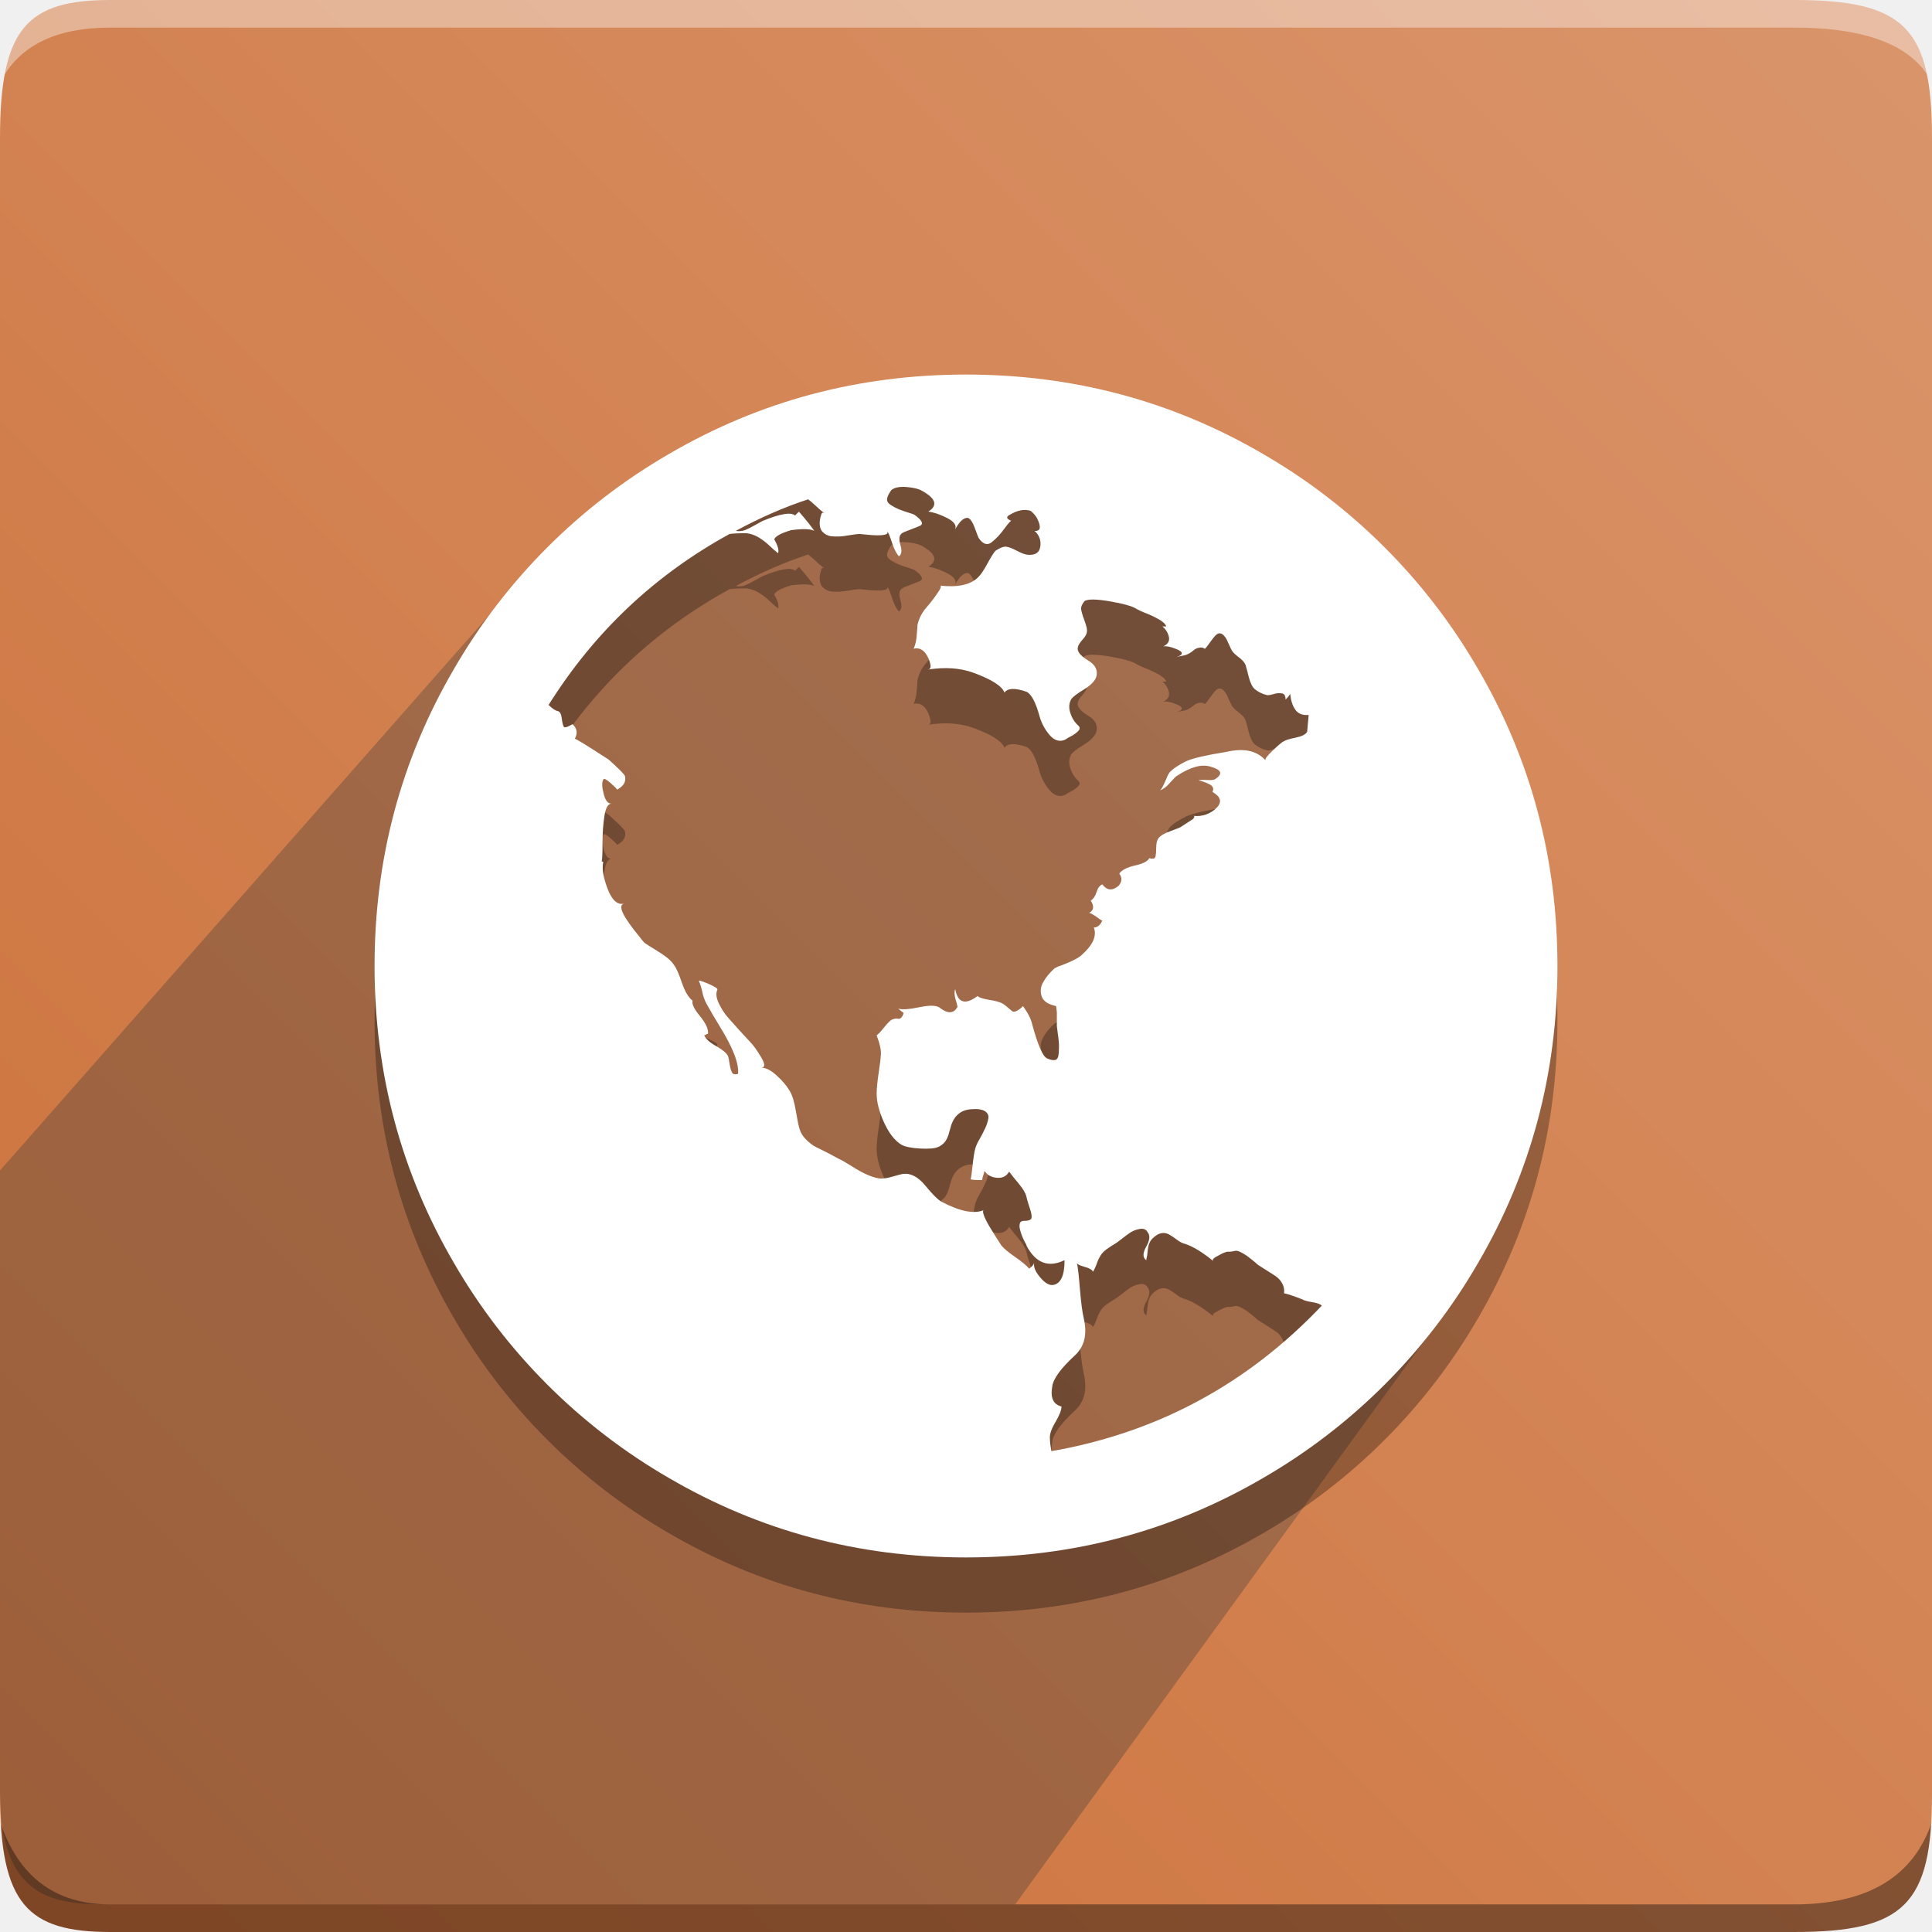
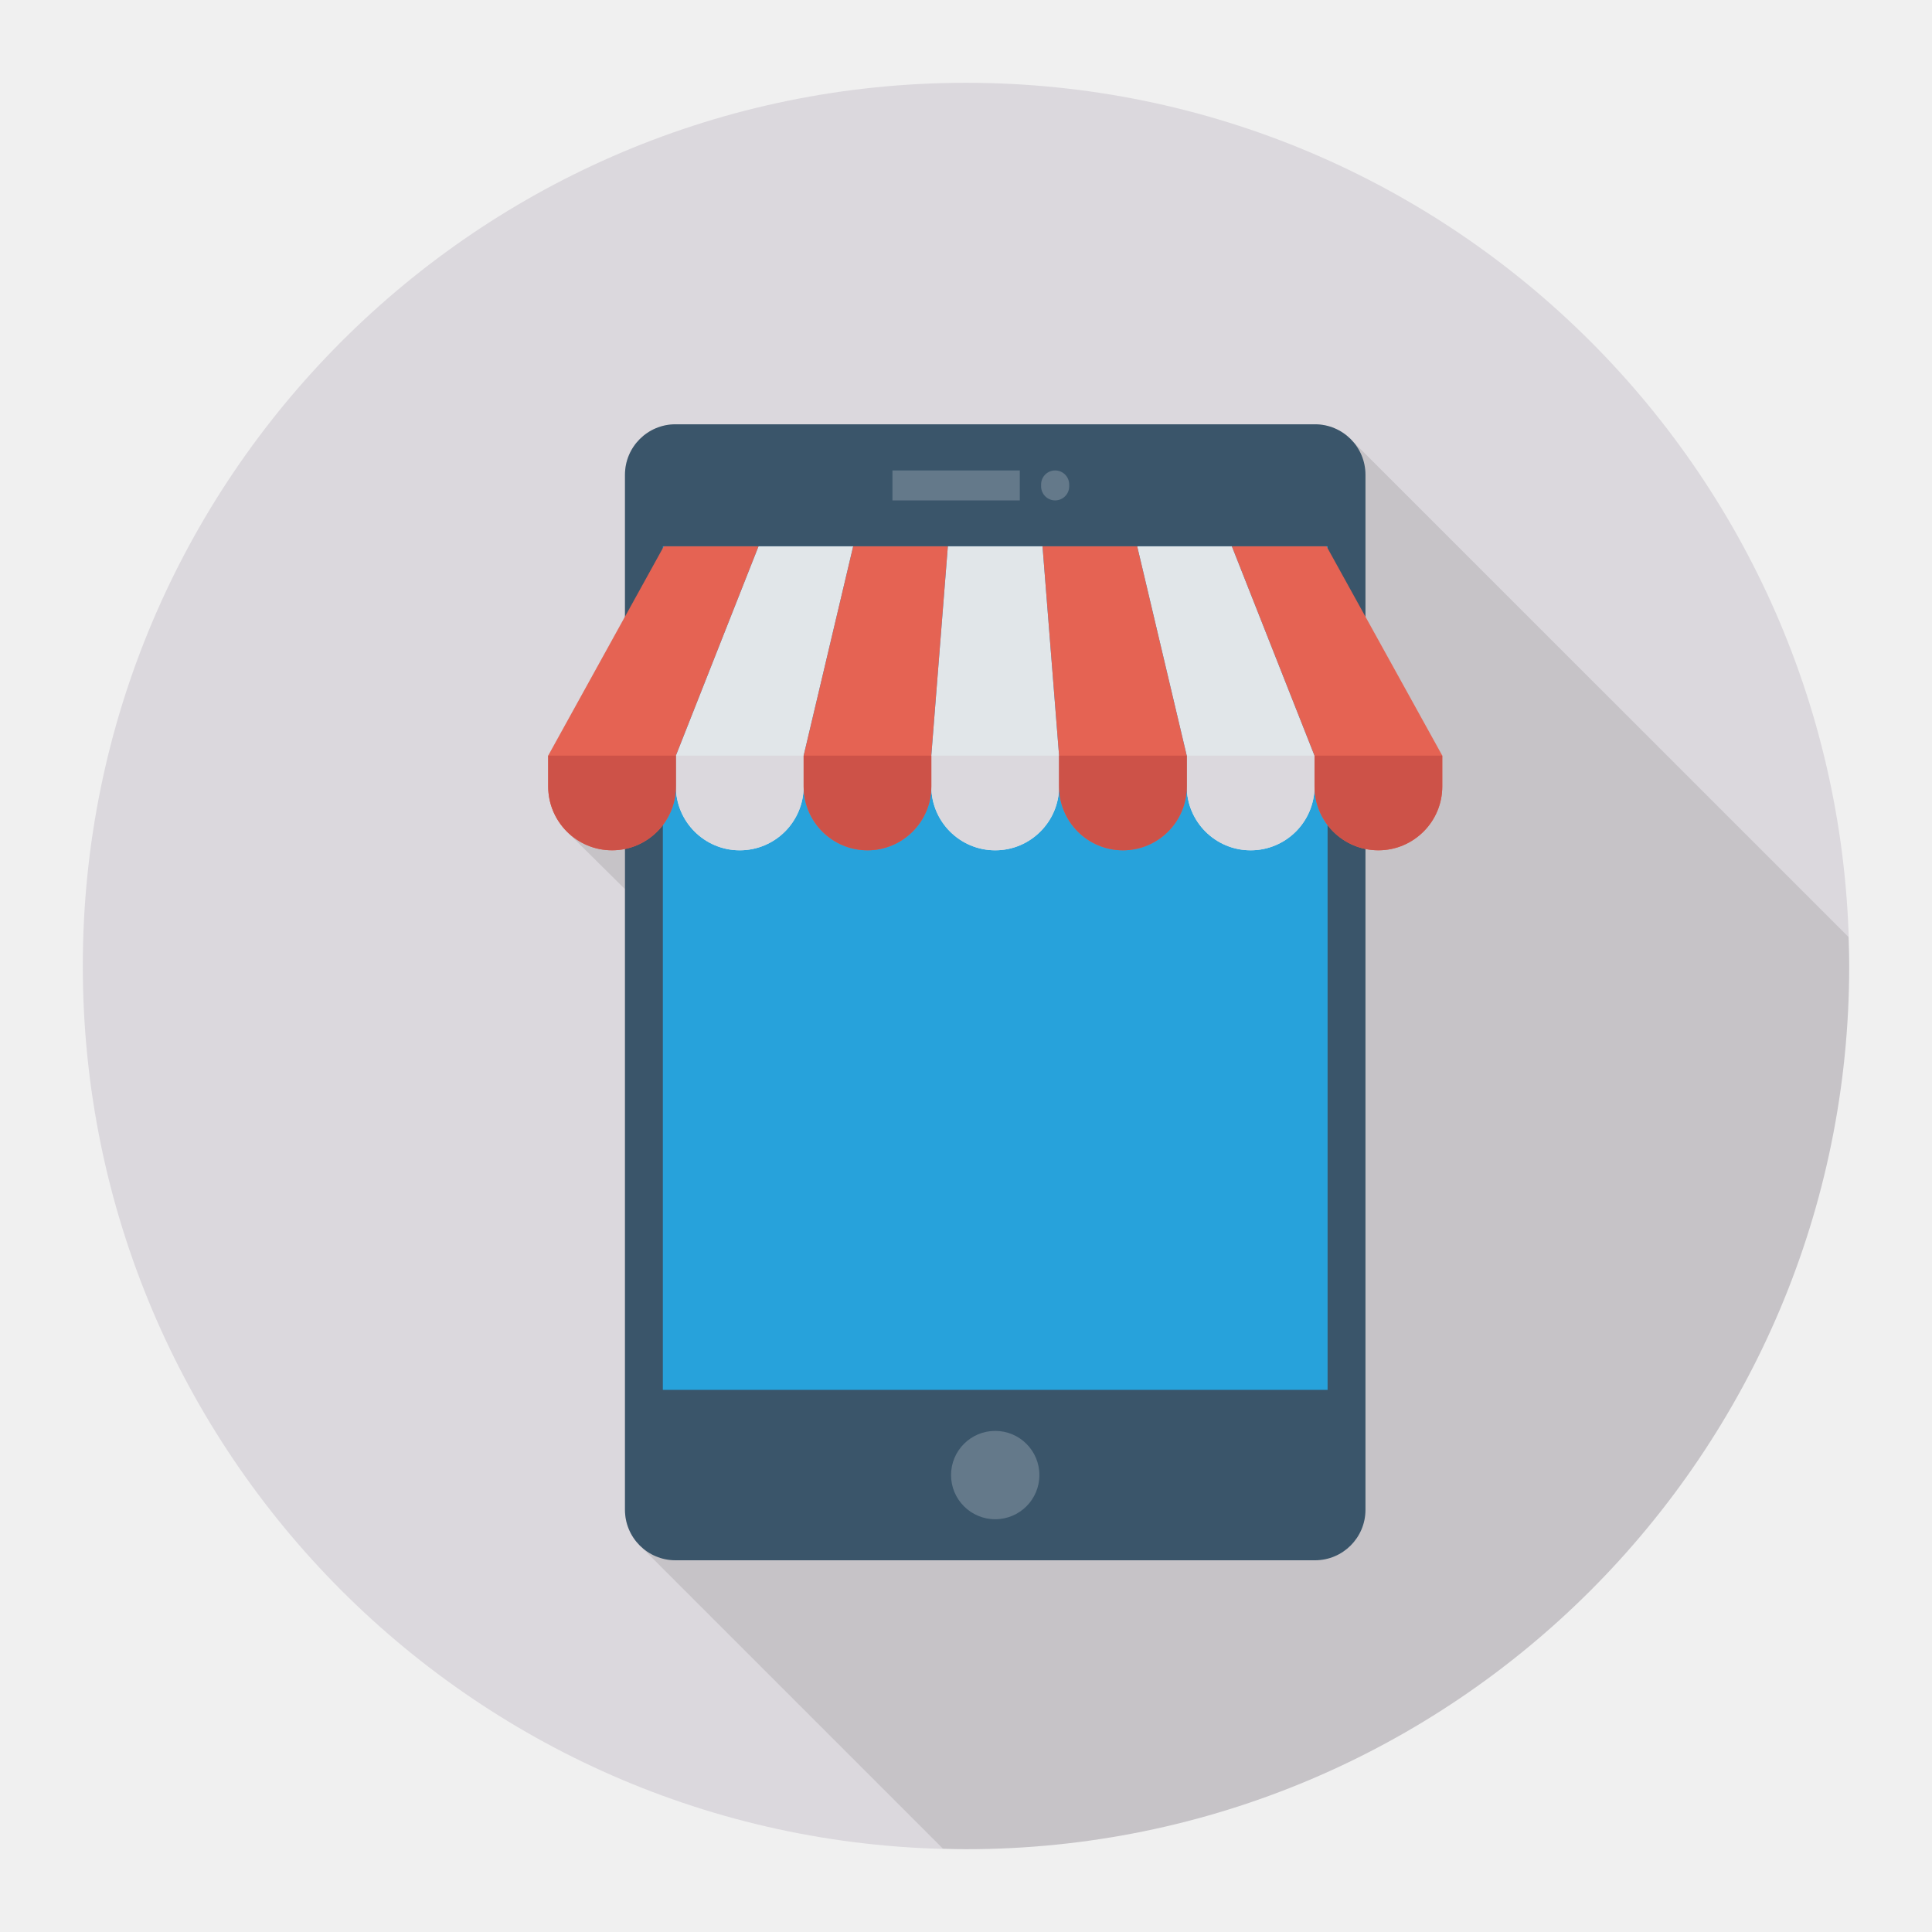
- <svg xmlns="http://www.w3.org/2000/svg" xmlns:xlink="http://www.w3.org/1999/xlink" width="70" height="70" viewBox="0 0 70 70">
-   <defs>
-     <path id="a" d="M4 0h61c4 0 5 1 5 5v60c0 4-1 5-5 5H4c-3 0-4-1-4-5V5c0-4 1-5 4-5z" />
-     <linearGradient id="c" x1="100%" x2="0%" y1="0%" y2="100%">
-       <stop offset="0%" stop-color="#DA956B" />
-       <stop offset="100%" stop-color="#CC7039" />
-     </linearGradient>
-   </defs>
-   <g fill="none" fill-rule="evenodd">
-     <mask id="b" fill="#fff">
-       <use xlink:href="#a" />
-     </mask>
-     <g mask="url(#b)">
-       <path fill="url(#c)" d="M0 0H70V70H0z" />
-       <path fill="#FFF" fill-opacity=".383" d="M4 1h61c2.667 0 4.333.667 5 2V0H0v3c.667-1.333 2-2 4-2z" />
-       <path fill="#393939" d="M4 69c-2 0-4-.146-4-4.074V42.409l18.596-21.11L36 14l18 11.204-1.95 22.765L36.782 69H4z" opacity=".324" />
-       <path fill="#000" fill-opacity=".383" d="M4 69h61c2.667 0 4.333-1 5-3v4H0v-4c.667 2 2 3 4 3z" />
-       <path fill="#000" d="M35 15.571c3.888 0 7.473.958 10.756 2.874a21.332 21.332 0 0 1 7.799 7.799c1.916 3.283 2.874 6.868 2.874 10.756s-.958 7.473-2.874 10.756a21.332 21.332 0 0 1-7.799 7.799C42.473 57.47 38.888 58.429 35 58.429s-7.473-.958-10.756-2.874a21.332 21.332 0 0 1-7.799-7.799C14.53 44.473 13.571 40.888 13.571 37s.958-7.473 2.874-10.756a21.332 21.332 0 0 1 7.799-7.799c3.283-1.916 6.868-2.874 10.756-2.874zm7.645 14.537c-.037.019-.125.107-.265.265-.14.158-.265.247-.377.265.038 0 .08-.046.126-.14.046-.092.093-.194.14-.306a.856.856 0 0 1 .097-.195c.112-.13.316-.27.614-.419.26-.111.744-.223 1.45-.335.633-.149 1.108-.046 1.424.307-.037-.037.05-.158.265-.363.214-.204.349-.316.404-.334.056-.038.196-.08.419-.126.223-.046.363-.116.418-.21l.056-.613c-.223.019-.386-.046-.488-.195-.102-.15-.163-.344-.181-.586 0 .037-.056.111-.168.223 0-.13-.042-.205-.125-.223a.671.671 0 0 0-.321.028c-.13.037-.214.046-.251.028a1.095 1.095 0 0 1-.419-.21c-.093-.083-.167-.237-.223-.46a7.936 7.936 0 0 0-.112-.419c-.037-.093-.125-.19-.265-.293-.14-.102-.228-.2-.265-.293a3.026 3.026 0 0 1-.07-.153 3.41 3.41 0 0 0-.083-.181.589.589 0 0 0-.112-.154.213.213 0 0 0-.153-.07c-.056 0-.121.047-.196.14a5.451 5.451 0 0 0-.209.279c-.065.093-.107.14-.125.14a.228.228 0 0 0-.168-.042.89.89 0 0 0-.125.028.47.47 0 0 0-.126.083.78.78 0 0 1-.14.098.637.637 0 0 1-.237.084 1.824 1.824 0 0 0-.237.055c.28-.093.27-.195-.028-.307-.186-.074-.335-.102-.446-.083.167-.075.237-.186.21-.335a.671.671 0 0 0-.238-.39h.14c-.02-.075-.098-.154-.238-.238a3.42 3.42 0 0 0-.488-.237 2.402 2.402 0 0 1-.363-.167c-.149-.093-.465-.182-.948-.265-.484-.084-.79-.089-.921-.014-.093.111-.135.209-.126.293.01.083.047.213.112.39.065.177.098.293.098.349.018.112-.033.232-.154.363-.12.13-.181.241-.181.334 0 .13.13.275.39.433.26.158.354.358.28.6-.056.149-.205.297-.447.446-.242.15-.39.26-.446.335-.093.149-.107.321-.042.516.065.196.162.349.293.46.037.038.05.075.042.112-.01.037-.042.08-.098.126a1.249 1.249 0 0 1-.154.111c-.046.028-.107.06-.181.098l-.084.056c-.204.093-.395.037-.572-.168a1.804 1.804 0 0 1-.376-.725c-.13-.465-.28-.744-.447-.837-.428-.149-.697-.14-.809.028-.093-.242-.474-.484-1.144-.726-.465-.167-1.004-.204-1.618-.111.111-.019.111-.158 0-.419-.13-.279-.307-.39-.53-.335a1.4 1.4 0 0 0 .111-.488c.019-.214.028-.34.028-.376.056-.242.168-.456.335-.642a5.35 5.35 0 0 0 .46-.614c.065-.112.07-.167.014-.167.651.074 1.116-.028 1.395-.307.093-.093.2-.252.321-.475.121-.223.219-.381.293-.474.168-.112.298-.163.39-.154.094.01.229.06.405.154.177.093.312.14.405.14.26.018.405-.084.433-.307a.606.606 0 0 0-.21-.559c.223.02.251-.139.084-.474a1.065 1.065 0 0 0-.223-.251c-.223-.074-.475-.028-.754.14-.148.074-.13.148.056.223-.018-.019-.107.079-.265.293a2.36 2.36 0 0 1-.46.488c-.15.112-.298.065-.447-.14-.018-.018-.07-.144-.153-.376-.084-.233-.172-.358-.265-.377-.149 0-.298.14-.447.419.056-.15-.046-.289-.307-.419-.26-.13-.483-.204-.67-.223.354-.223.28-.474-.222-.753-.13-.075-.321-.121-.572-.14-.252-.019-.433.019-.544.112-.093.13-.145.237-.154.32-.01.084.037.159.14.224.102.065.2.116.293.153.093.037.2.075.32.112.121.037.2.065.238.084.26.186.334.316.223.39a3.374 3.374 0 0 1-.237.098c-.121.046-.228.088-.321.125-.093.038-.15.075-.168.112-.055.074-.055.205 0 .39.056.187.038.317-.055.391-.093-.093-.177-.256-.252-.488-.074-.233-.14-.386-.195-.46.13.167-.102.223-.697.167l-.28-.028c-.074 0-.223.019-.446.056a2.073 2.073 0 0 1-.572.028.519.519 0 0 1-.377-.223c-.074-.15-.074-.335 0-.558.02-.075.056-.093.112-.056a4.18 4.18 0 0 1-.307-.265c-.13-.121-.223-.2-.279-.237-.856.279-1.73.66-2.623 1.143.112.02.224.01.335-.027.093-.038.214-.098.363-.182a9.41 9.41 0 0 1 .279-.153c.632-.26 1.023-.326 1.172-.196l.14-.14c.26.299.446.531.557.698-.13-.074-.409-.083-.837-.027-.372.111-.576.223-.614.334.13.224.177.391.14.503a4.358 4.358 0 0 1-.32-.28 2.213 2.213 0 0 0-.405-.306c-.13-.075-.27-.121-.419-.14-.298 0-.502.01-.614.028-2.716 1.488-4.901 3.553-6.557 6.194.13.13.242.205.335.224.074.018.121.102.14.25.018.15.041.252.07.308.027.055.134.027.32-.084.168.149.195.325.084.53.018-.019.428.232 1.228.753.353.317.548.512.586.586.055.205-.038.372-.28.502-.018-.037-.102-.12-.25-.25-.15-.13-.233-.168-.252-.112-.056.093-.05.265.014.516.065.251.163.367.293.349-.13 0-.218.149-.265.446-.046.298-.07.628-.07.99 0 .363-.009.582-.028.656l.056.028c-.056.223-.004.544.154.963.158.418.358.6.6.544-.242.056-.056.456.558 1.2.111.149.186.232.223.25.056.038.167.108.335.21.167.102.307.195.418.28.112.083.205.18.28.292.074.093.167.302.278.628.112.325.242.544.39.656-.036.111.052.297.266.558.214.26.312.474.293.641a.136.136 0 0 0-.07.028.136.136 0 0 1-.07.028c.056.13.2.26.433.39.232.131.377.252.432.364.019.055.038.148.056.279.019.13.047.232.084.306.037.075.111.093.223.056.037-.372-.186-.948-.67-1.73a22.925 22.925 0 0 1-.474-.809 1.604 1.604 0 0 1-.153-.432 2.128 2.128 0 0 0-.126-.405c.037 0 .093.014.167.042.075.028.154.06.238.098.083.037.153.074.209.111.056.037.074.065.056.084-.056.13-.037.293.056.488.093.196.204.368.334.516a38.267 38.267 0 0 0 .81.893c.111.112.241.293.39.544.149.251.149.377 0 .377.168 0 .354.093.558.28.205.185.363.371.474.557.093.149.168.39.224.726.056.334.102.558.14.67.036.13.115.255.236.376.121.12.238.21.35.265l.446.223.362.195c.093.038.265.135.516.293a3.6 3.6 0 0 0 .6.321c.186.075.335.112.447.112.111 0 .246-.023.404-.07.158-.046.284-.079.377-.098.28-.037.549.103.81.419.26.316.455.512.585.586.67.353 1.181.456 1.535.307-.037.018-.033.088.014.21.046.12.12.264.223.432a27.356 27.356 0 0 0 .404.641c.093.112.26.251.503.419.242.167.409.307.502.418.112-.074.177-.158.195-.25-.056.148.01.334.196.557.186.224.353.317.502.28.26-.056.39-.354.39-.894-.576.28-1.032.112-1.367-.502a.544.544 0 0 0-.07-.153 1.766 1.766 0 0 1-.181-.474.396.396 0 0 1 0-.21c.019-.056.065-.084.14-.084.167 0 .26-.032.279-.097.018-.065 0-.182-.056-.349a5.625 5.625 0 0 1-.112-.363c-.018-.148-.12-.334-.307-.558a7.435 7.435 0 0 1-.334-.418c-.094.167-.242.242-.447.223-.205-.019-.353-.102-.446-.251a.77.77 0 0 1-.042.153.664.664 0 0 0-.042.182c-.242 0-.381-.01-.419-.028.019-.056.042-.219.07-.488.028-.27.06-.48.098-.628a1.55 1.55 0 0 1 .153-.335 5.76 5.76 0 0 0 .21-.405c.055-.12.093-.237.111-.348.019-.112-.023-.2-.125-.266-.103-.065-.265-.088-.489-.07-.353.02-.595.205-.725.559a5.787 5.787 0 0 0-.084.293.945.945 0 0 1-.14.32.694.694 0 0 1-.25.196c-.13.056-.354.074-.67.056-.316-.019-.54-.065-.67-.14-.242-.149-.45-.418-.628-.809-.176-.39-.265-.735-.265-1.032 0-.186.024-.433.07-.74.047-.307.075-.54.084-.697.01-.158-.042-.386-.154-.684.056-.037.14-.125.252-.265.111-.14.204-.237.279-.293a.498.498 0 0 1 .125-.042.285.285 0 0 1 .126 0c.037.01.074-.004.111-.042a.354.354 0 0 0 .084-.167.831.831 0 0 0-.112-.084c-.055-.056-.093-.083-.111-.083.13.055.395.041.795-.042.4-.084.656-.07.767.042.28.204.484.186.614-.056a2.22 2.22 0 0 0-.07-.265c-.046-.158-.05-.284-.014-.377.093.502.363.586.81.251.055.056.2.102.432.14.233.037.395.083.488.14.056.036.121.088.196.153.074.065.125.107.153.125.028.019.074.014.14-.014a.84.84 0 0 0 .237-.181c.186.26.297.484.335.67.204.744.38 1.153.53 1.227.13.056.232.075.307.056.074-.019.116-.107.125-.265.01-.158.01-.288 0-.39a6.933 6.933 0 0 0-.042-.35l-.028-.223v-.502l-.027-.223c-.28-.056-.452-.168-.517-.335a.599.599 0 0 1 .042-.516c.093-.177.233-.349.419-.516a.91.91 0 0 1 .223-.098c.13-.046.274-.107.432-.181.159-.075.275-.15.35-.224.39-.353.53-.678.418-.976.13 0 .232-.084.307-.251-.019 0-.065-.028-.14-.084a2.04 2.04 0 0 0-.21-.14.379.379 0 0 0-.125-.055c.168-.093.186-.242.056-.447.093-.055.163-.158.21-.307.046-.148.116-.241.209-.279.167.224.362.242.586.056.13-.149.14-.297.027-.446.093-.13.284-.228.572-.293.289-.065.46-.154.517-.265.13.037.204.018.223-.056.018-.074.028-.186.028-.335 0-.149.028-.26.083-.335.075-.093.214-.176.419-.25.205-.075.325-.122.363-.14l.474-.307c.056-.075.056-.112 0-.112a1.01 1.01 0 0 0 .865-.307c.186-.204.13-.39-.167-.558.055-.111.027-.2-.084-.265a1.46 1.46 0 0 0-.419-.153c.056-.019.163-.024.321-.014.158.009.256-.005.293-.042.28-.186.214-.335-.195-.447-.316-.093-.716.019-1.2.335zm-4.548 24.47c3.832-.67 7.096-2.427 9.794-5.273-.056-.056-.172-.098-.35-.126-.176-.028-.292-.06-.348-.098-.335-.13-.558-.204-.67-.223a.547.547 0 0 0-.07-.362.745.745 0 0 0-.223-.252c-.083-.055-.2-.13-.348-.223a14.687 14.687 0 0 1-.307-.195 2.631 2.631 0 0 0-.196-.168 9.374 9.374 0 0 0-.195-.153 1.98 1.98 0 0 0-.21-.126c-.101-.055-.18-.074-.236-.055a.98.98 0 0 1-.28.028l-.083.027a.771.771 0 0 0-.153.07 2.285 2.285 0 0 1-.154.084.288.288 0 0 0-.112.084c-.018.028-.018.05 0 .07-.39-.317-.725-.521-1.004-.614a.788.788 0 0 1-.307-.154 2.65 2.65 0 0 0-.293-.195.408.408 0 0 0-.279-.042c-.102.019-.21.084-.32.195-.094.093-.15.233-.168.419a2.115 2.115 0 0 1-.056.362c-.13-.093-.13-.255 0-.488.13-.232.149-.404.056-.516-.056-.112-.154-.153-.293-.126a.934.934 0 0 0-.335.126 5.36 5.36 0 0 0-.32.237c-.131.102-.215.163-.252.182a2.67 2.67 0 0 0-.237.153.939.939 0 0 0-.237.21 1.385 1.385 0 0 0-.168.334 1.688 1.688 0 0 1-.14.307c-.036-.074-.143-.135-.32-.181-.177-.047-.265-.098-.265-.154.037.186.074.512.111.977.038.465.084.818.14 1.06.13.577.019 1.023-.335 1.34-.502.464-.772.836-.809 1.115-.074.41.037.651.335.726 0 .13-.075.32-.223.572-.15.25-.214.45-.196.6 0 .111.019.26.056.446z" opacity=".3" />
-       <path fill="#FFF" d="M35 13.571c3.888 0 7.473.958 10.756 2.874a21.332 21.332 0 0 1 7.799 7.799c1.916 3.283 2.874 6.868 2.874 10.756s-.958 7.473-2.874 10.756a21.332 21.332 0 0 1-7.799 7.799C42.473 55.47 38.888 56.429 35 56.429s-7.473-.958-10.756-2.874a21.332 21.332 0 0 1-7.799-7.799C14.53 42.473 13.571 38.888 13.571 35s.958-7.473 2.874-10.756a21.332 21.332 0 0 1 7.799-7.799c3.283-1.916 6.868-2.874 10.756-2.874zm7.645 14.537c-.037.019-.125.107-.265.265-.14.158-.265.247-.377.265.038 0 .08-.046.126-.14.046-.092.093-.194.14-.306a.856.856 0 0 1 .097-.195c.112-.13.316-.27.614-.419.26-.111.744-.223 1.45-.335.633-.149 1.108-.046 1.424.307-.037-.037.05-.158.265-.363.214-.204.349-.316.404-.334.056-.038.196-.08.419-.126.223-.046.363-.116.418-.21l.056-.613c-.223.019-.386-.046-.488-.195-.102-.15-.163-.344-.181-.586 0 .037-.056.111-.168.223 0-.13-.042-.205-.125-.223a.671.671 0 0 0-.321.028c-.13.037-.214.046-.251.028a1.095 1.095 0 0 1-.419-.21c-.093-.083-.167-.237-.223-.46a7.936 7.936 0 0 0-.112-.419c-.037-.093-.125-.19-.265-.293-.14-.102-.228-.2-.265-.293a3.026 3.026 0 0 1-.07-.153 3.41 3.41 0 0 0-.083-.181.589.589 0 0 0-.112-.154.213.213 0 0 0-.153-.07c-.056 0-.121.047-.196.14a5.451 5.451 0 0 0-.209.279c-.065.093-.107.14-.125.14a.228.228 0 0 0-.168-.042.89.89 0 0 0-.125.028.47.47 0 0 0-.126.083.78.78 0 0 1-.14.098.637.637 0 0 1-.237.084 1.824 1.824 0 0 0-.237.055c.28-.093.27-.195-.028-.307-.186-.074-.335-.102-.446-.083.167-.075.237-.186.21-.335a.671.671 0 0 0-.238-.39h.14c-.02-.075-.098-.154-.238-.238a3.42 3.42 0 0 0-.488-.237 2.402 2.402 0 0 1-.363-.167c-.149-.093-.465-.182-.948-.265-.484-.084-.79-.089-.921-.014-.093.111-.135.209-.126.293.01.083.047.213.112.39.065.177.098.293.098.349.018.112-.033.232-.154.363-.12.13-.181.241-.181.334 0 .13.13.275.39.433.26.158.354.358.28.6-.056.149-.205.297-.447.446-.242.15-.39.26-.446.335-.093.149-.107.321-.042.516.065.196.162.349.293.46.037.038.05.075.042.112-.01.037-.042.08-.098.126a1.249 1.249 0 0 1-.154.111c-.046.028-.107.06-.181.098l-.084.056c-.204.093-.395.037-.572-.168a1.804 1.804 0 0 1-.376-.725c-.13-.465-.28-.744-.447-.837-.428-.149-.697-.14-.809.028-.093-.242-.474-.484-1.144-.726-.465-.167-1.004-.204-1.618-.111.111-.019.111-.158 0-.419-.13-.279-.307-.39-.53-.335a1.4 1.4 0 0 0 .111-.488c.019-.214.028-.34.028-.376.056-.242.168-.456.335-.642a5.35 5.35 0 0 0 .46-.614c.065-.112.07-.167.014-.167.651.074 1.116-.028 1.395-.307.093-.093.2-.252.321-.475.121-.223.219-.381.293-.474.168-.112.298-.163.39-.154.094.01.229.06.405.154.177.093.312.14.405.14.26.018.405-.084.433-.307a.606.606 0 0 0-.21-.559c.223.02.251-.139.084-.474a1.065 1.065 0 0 0-.223-.251c-.223-.074-.475-.028-.754.14-.148.074-.13.148.056.223-.018-.019-.107.079-.265.293a2.36 2.36 0 0 1-.46.488c-.15.112-.298.065-.447-.14-.018-.018-.07-.144-.153-.376-.084-.233-.172-.358-.265-.377-.149 0-.298.14-.447.419.056-.15-.046-.289-.307-.419-.26-.13-.483-.204-.67-.223.354-.223.28-.474-.222-.753-.13-.075-.321-.121-.572-.14-.252-.019-.433.019-.544.112-.093.13-.145.237-.154.32-.01.084.037.159.14.224.102.065.2.116.293.153.093.037.2.075.32.112.121.037.2.065.238.084.26.186.334.316.223.39a3.374 3.374 0 0 1-.237.098c-.121.046-.228.088-.321.125-.093.038-.15.075-.168.112-.055.074-.055.205 0 .39.056.187.038.317-.055.391-.093-.093-.177-.256-.252-.488-.074-.233-.14-.386-.195-.46.13.167-.102.223-.697.167l-.28-.028c-.074 0-.223.019-.446.056a2.073 2.073 0 0 1-.572.028.519.519 0 0 1-.377-.223c-.074-.15-.074-.335 0-.558.02-.075.056-.093.112-.056a4.18 4.18 0 0 1-.307-.265c-.13-.121-.223-.2-.279-.237-.856.279-1.73.66-2.623 1.143.112.02.224.01.335-.027.093-.038.214-.098.363-.182a9.41 9.41 0 0 1 .279-.153c.632-.26 1.023-.326 1.172-.196l.14-.14c.26.299.446.531.557.698-.13-.074-.409-.083-.837-.027-.372.111-.576.223-.614.334.13.224.177.391.14.503a4.358 4.358 0 0 1-.32-.28 2.213 2.213 0 0 0-.405-.306c-.13-.075-.27-.121-.419-.14-.298 0-.502.01-.614.028-2.716 1.488-4.901 3.553-6.557 6.194.13.13.242.205.335.224.074.018.121.102.14.25.018.15.041.252.07.308.027.055.134.027.32-.084.168.149.195.325.084.53.018-.019.428.232 1.228.753.353.317.548.512.586.586.055.205-.038.372-.28.502-.018-.037-.102-.12-.25-.25-.15-.13-.233-.168-.252-.112-.056.093-.05.265.014.516.065.251.163.367.293.349-.13 0-.218.149-.265.446-.046.298-.07.628-.07.99 0 .363-.009.582-.028.656l.056.028c-.056.223-.004.544.154.963.158.418.358.6.6.544-.242.056-.056.456.558 1.2.111.149.186.232.223.25.056.038.167.108.335.21.167.102.307.195.418.28.112.083.205.18.28.292.074.093.167.302.278.628.112.325.242.544.39.656-.036.111.052.297.266.558.214.26.312.474.293.641a.136.136 0 0 0-.07.028.136.136 0 0 1-.07.028c.056.13.2.26.433.39.232.131.377.252.432.364.019.055.038.148.056.279.019.13.047.232.084.306.037.075.111.093.223.056.037-.372-.186-.948-.67-1.73a22.925 22.925 0 0 1-.474-.809 1.604 1.604 0 0 1-.153-.432 2.128 2.128 0 0 0-.126-.405c.037 0 .093.014.167.042.075.028.154.06.238.098.083.037.153.074.209.111.056.037.074.065.056.084-.056.13-.037.293.056.488.093.196.204.368.334.516a38.267 38.267 0 0 0 .81.893c.111.112.241.293.39.544.149.251.149.377 0 .377.168 0 .354.093.558.28.205.185.363.371.474.557.093.149.168.39.224.726.056.334.102.558.14.67.036.13.115.255.236.376.121.12.238.21.35.265l.446.223.362.195c.093.038.265.135.516.293a3.6 3.6 0 0 0 .6.321c.186.075.335.112.447.112.111 0 .246-.023.404-.07.158-.046.284-.079.377-.098.28-.037.549.103.81.419.26.316.455.512.585.586.67.353 1.181.456 1.535.307-.037.018-.033.088.014.21.046.12.12.264.223.432a27.356 27.356 0 0 0 .404.641c.093.112.26.251.503.419.242.167.409.307.502.418.112-.074.177-.158.195-.25-.056.148.01.334.196.557.186.224.353.317.502.28.26-.056.39-.354.39-.894-.576.28-1.032.112-1.367-.502a.544.544 0 0 0-.07-.153 1.766 1.766 0 0 1-.181-.474.396.396 0 0 1 0-.21c.019-.056.065-.084.14-.084.167 0 .26-.032.279-.097.018-.065 0-.182-.056-.349a5.625 5.625 0 0 1-.112-.363c-.018-.148-.12-.334-.307-.558a7.435 7.435 0 0 1-.334-.418c-.094.167-.242.242-.447.223-.205-.019-.353-.102-.446-.251a.77.77 0 0 1-.042.153.664.664 0 0 0-.042.182c-.242 0-.381-.01-.419-.028.019-.056.042-.219.07-.488.028-.27.06-.48.098-.628a1.55 1.55 0 0 1 .153-.335 5.76 5.76 0 0 0 .21-.405c.055-.12.093-.237.111-.348.019-.112-.023-.2-.125-.266-.103-.065-.265-.088-.489-.07-.353.02-.595.205-.725.559a5.787 5.787 0 0 0-.084.293.945.945 0 0 1-.14.32.694.694 0 0 1-.25.196c-.13.056-.354.074-.67.056-.316-.019-.54-.065-.67-.14-.242-.149-.45-.418-.628-.809-.176-.39-.265-.735-.265-1.032 0-.186.024-.433.07-.74.047-.307.075-.54.084-.697.01-.158-.042-.386-.154-.684.056-.037.14-.125.252-.265.111-.14.204-.237.279-.293a.498.498 0 0 1 .125-.042.285.285 0 0 1 .126 0c.037.01.074-.004.111-.042a.354.354 0 0 0 .084-.167.831.831 0 0 0-.112-.084c-.055-.056-.093-.083-.111-.083.13.055.395.041.795-.042.4-.084.656-.07.767.042.28.204.484.186.614-.056a2.22 2.22 0 0 0-.07-.265c-.046-.158-.05-.284-.014-.377.093.502.363.586.81.251.055.056.2.102.432.14.233.037.395.083.488.14.056.036.121.088.196.153.074.065.125.107.153.125.028.019.074.014.14-.014a.84.84 0 0 0 .237-.181c.186.26.297.484.335.67.204.744.38 1.153.53 1.227.13.056.232.075.307.056.074-.019.116-.107.125-.265.01-.158.01-.288 0-.39a6.933 6.933 0 0 0-.042-.35l-.028-.223v-.502l-.027-.223c-.28-.056-.452-.168-.517-.335a.599.599 0 0 1 .042-.516c.093-.177.233-.349.419-.516a.91.91 0 0 1 .223-.098c.13-.046.274-.107.432-.181.159-.075.275-.15.35-.224.39-.353.53-.678.418-.976.13 0 .232-.084.307-.251-.019 0-.065-.028-.14-.084a2.04 2.04 0 0 0-.21-.14.379.379 0 0 0-.125-.055c.168-.093.186-.242.056-.447.093-.055.163-.158.21-.307.046-.148.116-.241.209-.279.167.224.362.242.586.056.13-.149.14-.297.027-.446.093-.13.284-.228.572-.293.289-.065.46-.154.517-.265.13.037.204.018.223-.056.018-.074.028-.186.028-.335 0-.149.028-.26.083-.335.075-.093.214-.176.419-.25.205-.075.325-.122.363-.14l.474-.307c.056-.075.056-.112 0-.112a1.01 1.01 0 0 0 .865-.307c.186-.204.13-.39-.167-.558.055-.111.027-.2-.084-.265a1.46 1.46 0 0 0-.419-.153c.056-.019.163-.024.321-.014.158.009.256-.005.293-.042.28-.186.214-.335-.195-.447-.316-.093-.716.019-1.2.335zm-4.548 24.47c3.832-.67 7.096-2.427 9.794-5.273-.056-.056-.172-.098-.35-.126-.176-.028-.292-.06-.348-.098-.335-.13-.558-.204-.67-.223a.547.547 0 0 0-.07-.362.745.745 0 0 0-.223-.252c-.083-.055-.2-.13-.348-.223a14.687 14.687 0 0 1-.307-.195 2.631 2.631 0 0 0-.196-.168 9.374 9.374 0 0 0-.195-.153 1.98 1.98 0 0 0-.21-.126c-.101-.055-.18-.074-.236-.055a.98.98 0 0 1-.28.028l-.083.027a.771.771 0 0 0-.153.07 2.285 2.285 0 0 1-.154.084.288.288 0 0 0-.112.084c-.018.028-.018.05 0 .07-.39-.317-.725-.521-1.004-.614a.788.788 0 0 1-.307-.154 2.65 2.65 0 0 0-.293-.195.408.408 0 0 0-.279-.042c-.102.019-.21.084-.32.195-.094.093-.15.233-.168.419a2.115 2.115 0 0 1-.056.362c-.13-.093-.13-.255 0-.488.13-.232.149-.404.056-.516-.056-.112-.154-.153-.293-.126a.934.934 0 0 0-.335.126 5.36 5.36 0 0 0-.32.237c-.131.102-.215.163-.252.182a2.67 2.67 0 0 0-.237.153.939.939 0 0 0-.237.21 1.385 1.385 0 0 0-.168.334 1.688 1.688 0 0 1-.14.307c-.036-.074-.143-.135-.32-.181-.177-.047-.265-.098-.265-.154.037.186.074.512.111.977.038.465.084.818.14 1.06.13.577.019 1.023-.335 1.34-.502.464-.772.836-.809 1.115-.074.41.037.651.335.726 0 .13-.075.32-.223.572-.15.25-.214.45-.196.6 0 .111.019.26.056.446z" />
-     </g>
+ <svg xmlns="http://www.w3.org/2000/svg" enable-background="new 0 0 140 140" height="512" viewBox="0 0 140 140" width="512">
+   <circle cx="70" cy="70" fill="#dbd8dd" r="64" />
+   <path d="m97.825 31.777-.05-.04c-.66-.61-1.53-.99-2.49-.99h-46.34c-2.02 0-3.66 1.64-3.66 3.66v10.28l-5.56 10.07v2.23c0 1.22.48 2.32 1.25 3.15h-.01l.09.09c.02.02.04.04.06.07l4.17 4.13v44.98c0 .98.39 1.86 1.01 2.52l.03.03c.02.02.05.05.07.07l21.931 21.931c.558.014 1.113.042 1.674.042 35.346 0 64-28.654 64-64 0-.705-.031-1.402-.053-2.101l-36.032-36.032c-.03-.03-.06-.06-.09-.09z" opacity=".1" />
+   <path d="m95.288 30.746h-46.341c-2.021 0-3.659 1.638-3.659 3.659v75c0 2.021 1.638 3.659 3.659 3.659h46.341c2.021 0 3.659-1.638 3.659-3.659v-75c0-2.021-1.638-3.659-3.659-3.659z" fill="#3a556a" />
+   <path d="m48.032 39.587h48.17v61.128h-48.17z" fill="#27a2db" />
+   <path d="m75.545 39.587 1.2 15.17v2.23c0 1.28-.52 2.44-1.36 3.27-.83.84-1.99 1.36-3.27 1.36-2.55 0-4.63-2.07-4.63-4.63v-2.23l1.2-15.17h6.86z" fill="#e1e6e9" />
+   <path d="m54.965 39.587h6.86l-3.59 15.17v2.23c0 1.28-.52 2.44-1.35 3.27-.84.84-2 1.36-3.28 1.36-2.55 0-4.63-2.07-4.63-4.63v-2.23z" fill="#e1e6e9" />
+   <path d="m95.255 54.757v2.23c0 1.28-.52 2.44-1.35 3.27-.84.84-2 1.36-3.28 1.36-2.55 0-4.63-2.07-4.63-4.63v-2.23l-3.59-15.17h6.86z" fill="#e1e6e9" />
+   <path d="m58.234 54.755h-9.255v2.232c0 2.556 2.072 4.628 4.628 4.628h0c2.556 0 4.628-2.072 4.628-4.628v-2.232z" fill="#dbd8dd" />
+   <path d="m76.745 54.755h-9.255v2.232c0 2.556 2.072 4.628 4.628 4.628h0c2.556 0 4.628-2.072 4.628-4.628z" fill="#dbd8dd" />
+   <path d="m95.255 54.755h-9.255v2.232c0 2.556 2.072 4.628 4.628 4.628h0c2.556 0 4.628-2.072 4.628-4.628z" fill="#dbd8dd" />
+   <g fill="#e56353">
+     <path d="m61.825 39.587h6.86l-1.2 15.17v2.23c0 1.28-.52 2.44-1.35 3.27-.84.84-1.99 1.36-3.27 1.36-2.56 0-4.63-2.07-4.63-4.63v-2.23z" />
+     <path d="m48.105 39.587h6.86l-5.99 15.17v2.23c0 1.28-.52 2.44-1.35 3.27-.84.84-2 1.36-3.27 1.36-2.56 0-4.63-2.07-4.63-4.63v-2.23z" />
+     <path d="m104.515 54.757v2.23c0 1.28-.52 2.44-1.36 3.27-.84.84-1.99 1.36-3.27 1.36-2.56 0-4.63-2.07-4.63-4.63v-2.23l-5.99-15.17h6.86z" />
+     <path d="m82.405 39.587 3.59 15.17v2.23c0 1.28-.52 2.44-1.35 3.27-.84.84-2 1.36-3.27 1.36-2.56 0-4.63-2.07-4.63-4.63v-2.23l-1.2-15.17h6.86z" />
  </g>
+   <g fill="#cd5248">
+     <path d="m48.979 54.755h-9.255v2.232c0 2.556 2.072 4.628 4.628 4.628h0c2.556 0 4.628-2.072 4.628-4.628z" />
+     <path d="m67.489 54.755h-9.255v2.232c0 2.556 2.072 4.628 4.628 4.628h0c2.556 0 4.628-2.072 4.628-4.628v-2.232z" />
+     <path d="m86 54.755h-9.255v2.232c0 2.556 2.072 4.628 4.628 4.628h0c2.556 0 4.628-2.072 4.628-4.628z" />
+     <path d="m104.51 54.755h-9.255v2.232c0 2.556 2.072 4.628 4.628 4.628h0c2.556 0 4.628-2.072 4.628-4.628z" />
+   </g>
+   <circle cx="72.117" cy="106.889" fill="#64798a" r="3.201" />
+   <path d="m64.67 34.09h9.228v2.172h-9.228z" fill="#64798a" />
+   <path d="m76.46 34.09c-.562 0-1.018.456-1.018 1.018v.135c0 .562.456 1.018 1.018 1.018.562 0 1.018-.456 1.018-1.018v-.135c0-.562-.456-1.018-1.018-1.018z" fill="#64798a" />
</svg>
